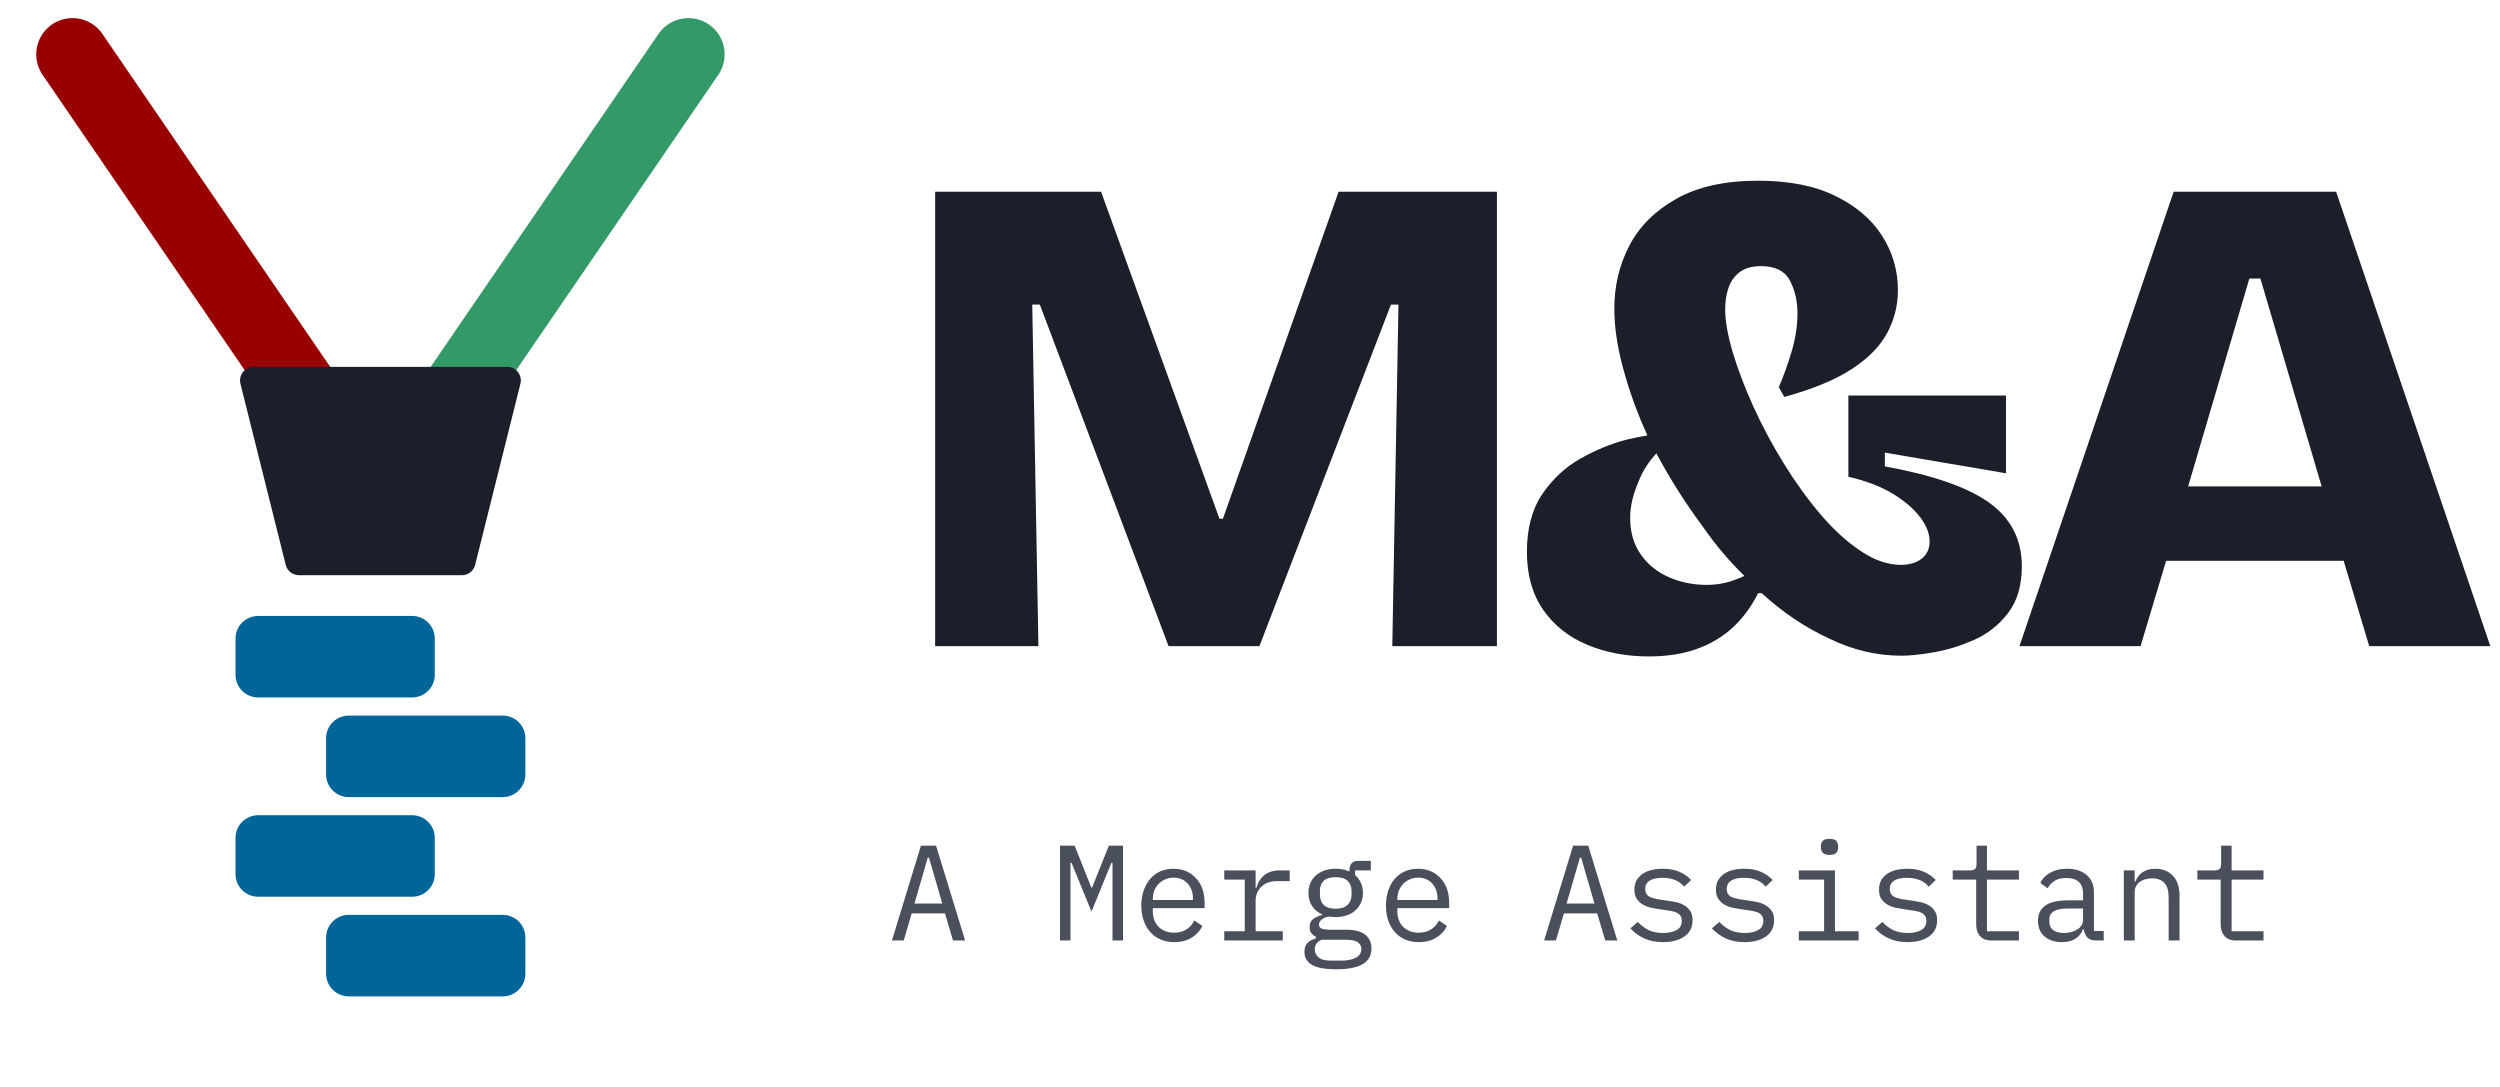
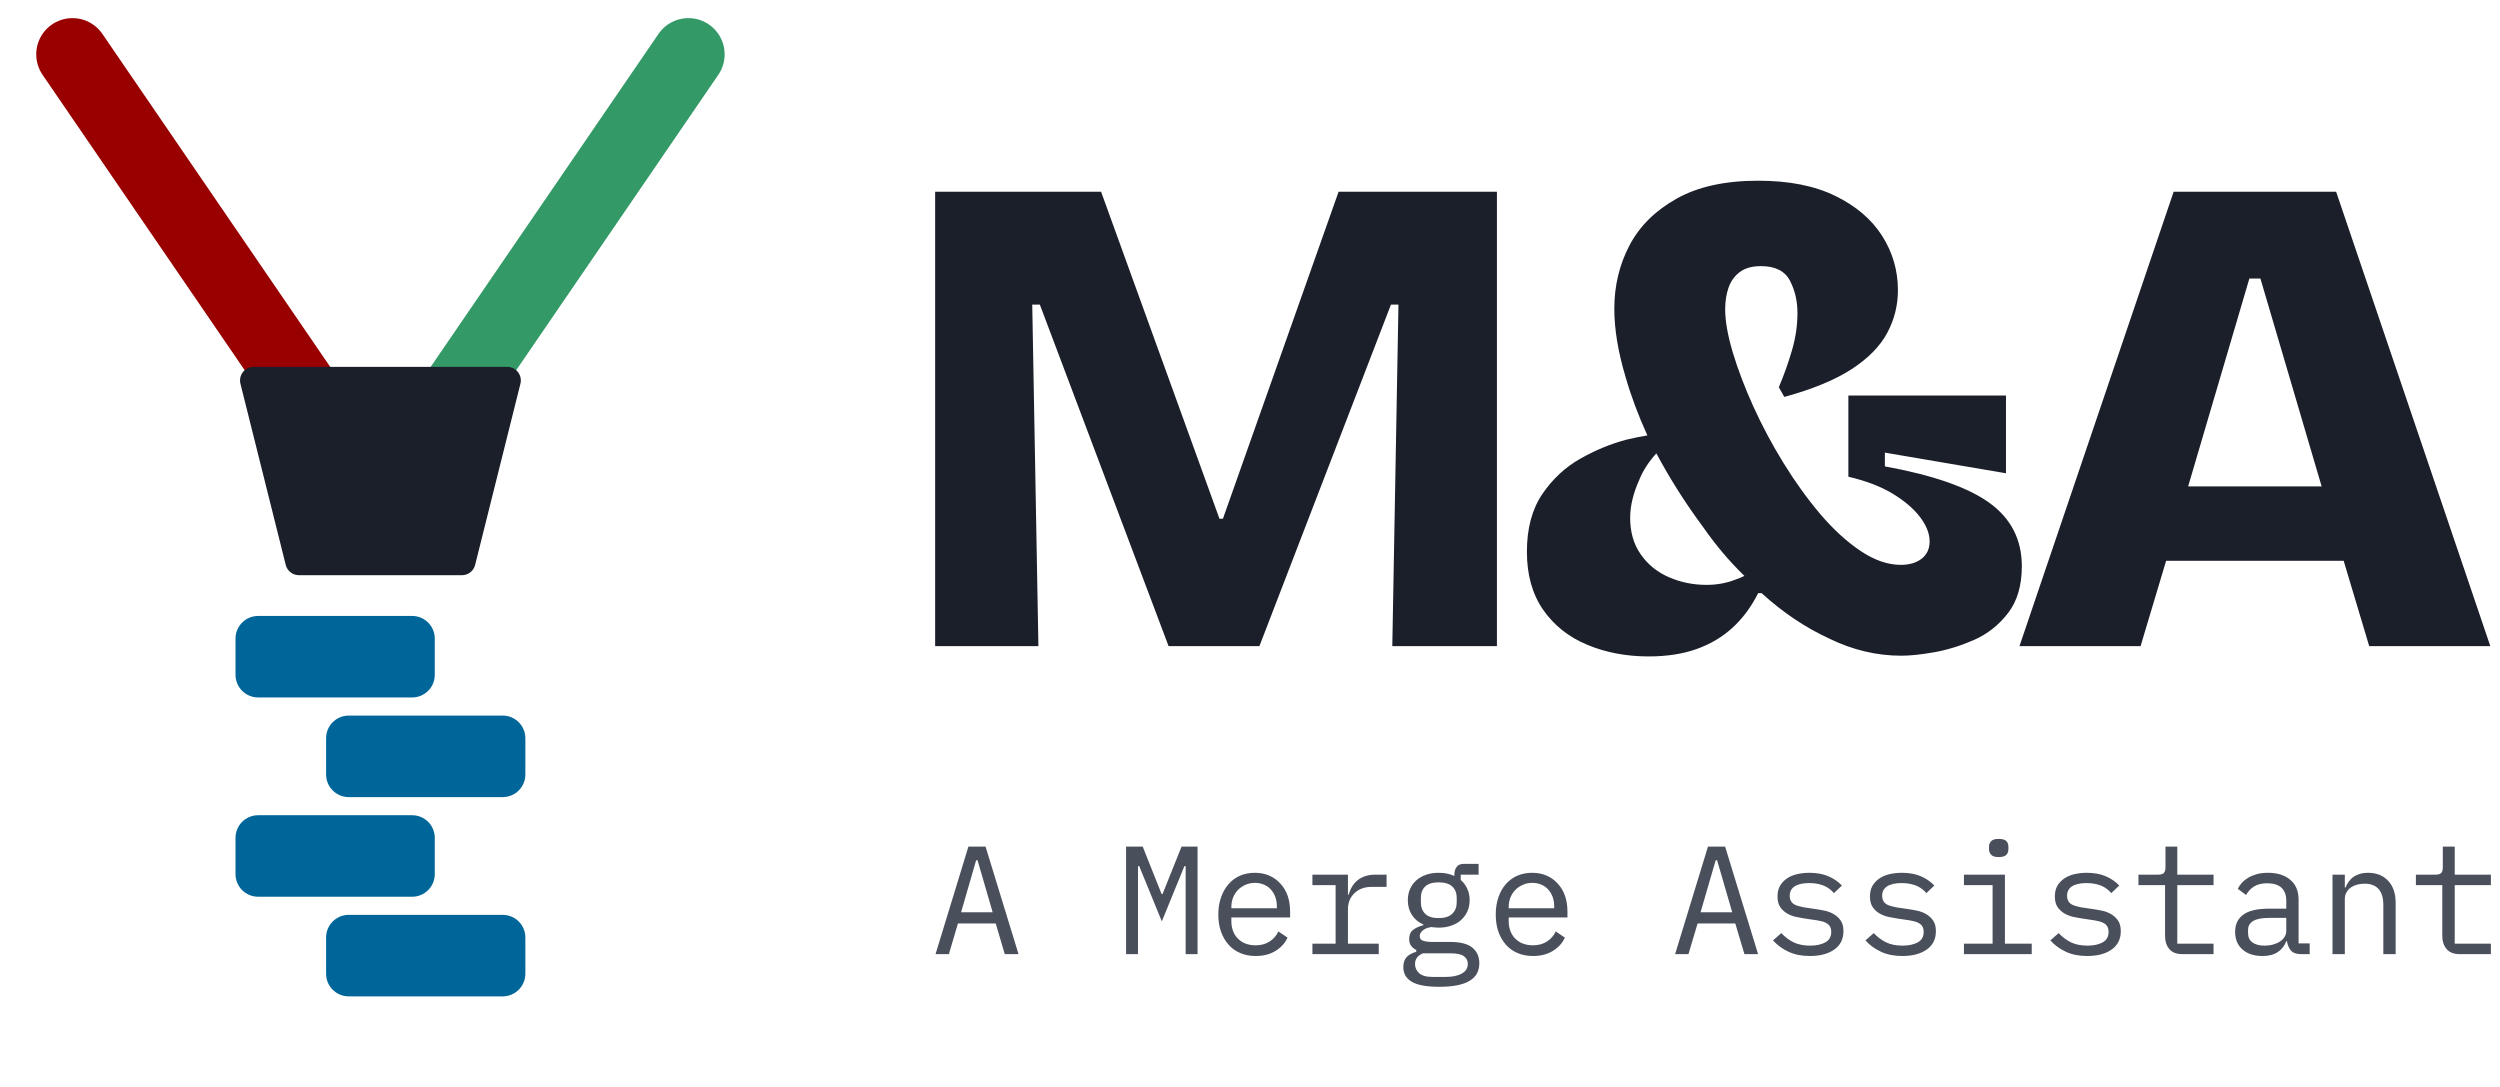
<svg xmlns="http://www.w3.org/2000/svg" width="276" height="120" viewBox="0 0 276 120" role="img" aria-label="M&amp;A — A Merge Assistant">
  <g transform="translate(-18 0)">
    <path d="M52 44 L26 6" fill="none" stroke="#990000" stroke-width="8" stroke-linecap="round" />
    <path d="M68 44 L94 6" fill="none" stroke="#339966" stroke-width="8" stroke-linecap="round" />
    <path d="M46 42 H74 L69 62 H51 Z" fill="#1B1F2A" stroke="#1B1F2A" stroke-width="3" stroke-linejoin="round" />
    <g fill="#006699">
      <rect x="44" y="68" width="22" height="9" rx="2.5" />
      <rect x="54" y="79" width="22" height="9" rx="2.5" />
      <rect x="44" y="90" width="22" height="9" rx="2.5" />
      <rect x="54" y="101" width="22" height="9" rx="2.5" />
    </g>
  </g>
  <g transform="translate(98 12.05)">
    <path fill="#1B1F2A" d="M16.64 59.28L5.24 59.28L5.24 9.12L23.56 9.12L36.63 45.22L37.01 45.22L49.78 9.12L67.26 9.12L67.26 59.28L55.71 59.28L56.39 21.58L55.56 21.58L41.04 59.28L31.01 59.28L16.80 21.58L15.96 21.58M111.91 60.34Q107.81 60.34 103.93 58.44Q99.98 56.62 96.48 53.43L96.10 53.43Q94.96 55.71 93.25 57.27Q91.54 58.82 89.26 59.62Q86.98 60.42 84.02 60.42Q80.30 60.42 77.22 59.13Q74.14 57.84 72.35 55.25Q70.57 52.67 70.57 48.87Q70.57 44.99 72.28 42.48Q73.99 39.98 76.50 38.57Q79 37.16 81.59 36.48Q82.88 36.18 83.87 36.02Q82.35 32.68 81.44 29.49Q80.22 25.38 80.22 22.04Q80.22 18.24 81.89 15.05Q83.56 11.86 87.10 9.88Q90.63 7.90 96.10 7.90Q101.20 7.90 104.62 9.58Q108.04 11.25 109.78 13.98Q111.53 16.72 111.53 19.99Q111.53 22.50 110.35 24.70Q109.18 26.90 106.44 28.69Q103.70 30.48 98.99 31.77L98.38 30.70Q99.22 28.73 99.83 26.64Q100.44 24.55 100.44 22.50Q100.44 20.52 99.60 18.92Q98.76 17.33 96.41 17.33Q94.96 17.33 94.09 17.97Q93.22 18.62 92.84 19.68Q92.46 20.75 92.46 22.12Q92.46 24.02 93.29 26.83Q94.13 29.64 95.57 32.83Q97.02 36.02 98.92 39.10Q100.82 42.18 102.98 44.73Q105.15 47.27 107.43 48.79Q109.71 50.31 111.84 50.31Q113.28 50.31 114.15 49.63Q115.03 48.94 115.03 47.73Q115.03 46.44 114 45.07Q112.98 43.70 111 42.48Q109.02 41.27 106.06 40.58L106.06 31.62L123.46 31.62L123.46 40.20L110.09 37.92L110.09 39.44Q118.07 40.89 121.64 43.47Q125.21 46.06 125.21 50.46Q125.21 53.66 123.69 55.63Q122.17 57.61 119.93 58.60Q117.69 59.58 115.52 59.96Q113.36 60.34 111.91 60.34M84.86 38Q83.56 39.44 82.96 40.96Q81.97 43.17 81.97 45.14Q81.97 47.50 83.15 49.17Q84.32 50.84 86.26 51.68Q88.20 52.52 90.40 52.52Q92.15 52.52 93.67 51.91Q94.13 51.76 94.58 51.53Q92.08 49.10 90.02 46.13Q87.14 42.26 84.86 38M138.32 59.28L124.95 59.28L141.97 9.12L159.91 9.12L176.93 59.28L163.56 59.28L160.74 49.86L141.14 49.86L138.32 59.28M143.57 41.65L158.31 41.65L151.55 18.70L150.33 18.70" />
-     <path fill="#4A4F5C" d="M8.55 91.78L7.21 91.78L6.33 88.79L2.65 88.79L1.77 91.78L0.47 91.78L3.67 81.31L5.34 81.31L8.55 91.78M6.03 87.70L4.56 82.64L4.42 82.64L2.96 87.70M24.82 91.78L24.82 86.53L24.82 83.21L24.70 83.21L22.50 88.59L20.30 83.21L20.18 83.21L20.18 86.53L20.18 91.78L19.02 91.78L19.02 81.31L20.64 81.31L22.48 85.93L22.57 85.93L24.42 81.31L25.98 81.31L25.98 91.78M31.63 91.96Q30.80 91.96 30.13 91.67Q29.46 91.39 28.99 90.85Q28.52 90.32 28.26 89.58Q28 88.84 28 87.92Q28 86.99 28.27 86.24Q28.53 85.49 29 84.96Q29.46 84.43 30.11 84.14Q30.77 83.86 31.56 83.86Q32.34 83.86 32.98 84.14Q33.62 84.43 34.06 84.93Q34.52 85.43 34.76 86.12Q34.99 86.81 34.99 87.64L34.99 88.21L29.27 88.21L29.27 88.57Q29.27 89.08 29.43 89.51Q29.59 89.95 29.90 90.26Q30.21 90.58 30.65 90.75Q31.09 90.92 31.63 90.92Q32.41 90.92 32.98 90.56Q33.55 90.20 33.85 89.57L34.74 90.17Q34.39 90.95 33.59 91.45Q32.79 91.96 31.63 91.96M31.56 84.84Q31.06 84.84 30.64 85.03Q30.23 85.21 29.92 85.52Q29.61 85.84 29.44 86.26Q29.27 86.69 29.27 87.20L29.27 87.31L33.70 87.31L33.70 87.14Q33.70 86.63 33.55 86.21Q33.39 85.79 33.11 85.48Q32.84 85.18 32.44 85.01Q32.04 84.84 31.56 84.84M37.16 91.78L37.16 90.76L39.42 90.76L39.42 85.06L37.16 85.06L37.16 84.04L40.62 84.04L40.62 85.98L40.70 85.98Q40.94 85.07 41.60 84.55Q42.27 84.04 43.30 84.04L44.38 84.04L44.38 85.23L42.93 85.23Q41.89 85.23 41.26 85.84Q40.62 86.44 40.62 87.41L40.62 90.76L43.62 90.76L43.62 91.78M53.41 92.66Q53.41 93.83 52.44 94.39Q51.47 94.96 49.52 94.96Q47.64 94.96 46.82 94.46Q46.01 93.97 46.01 93.04Q46.01 92.41 46.34 92.06Q46.66 91.72 47.27 91.55L47.27 91.37Q46.94 91.21 46.76 90.95Q46.58 90.70 46.58 90.31Q46.58 89.71 46.97 89.41Q47.37 89.11 47.97 88.96L47.97 88.90Q47.25 88.58 46.85 87.97Q46.45 87.35 46.45 86.53Q46.45 85.94 46.66 85.45Q46.88 84.95 47.27 84.60Q47.67 84.25 48.23 84.05Q48.78 83.86 49.45 83.86Q50.33 83.86 50.98 84.17L50.98 84.04Q50.98 83.59 51.20 83.29Q51.41 82.99 51.91 82.99L53.34 82.99L53.34 84.04L51.60 84.04L51.60 84.56Q52.02 84.92 52.24 85.42Q52.47 85.91 52.47 86.53Q52.47 87.11 52.25 87.61Q52.03 88.10 51.64 88.45Q51.26 88.81 50.69 89Q50.13 89.20 49.45 89.20Q49.26 89.20 49.08 89.18Q48.90 89.17 48.72 89.14Q48.54 89.17 48.34 89.23Q48.15 89.30 47.98 89.41Q47.82 89.53 47.72 89.68Q47.61 89.83 47.61 90.02Q47.61 90.37 47.95 90.48Q48.30 90.59 48.85 90.59L50.56 90.59Q52.06 90.59 52.74 91.15Q53.41 91.72 53.41 92.66M52.29 92.72Q52.29 92.26 51.91 91.98Q51.54 91.70 50.61 91.70L47.92 91.70Q47.15 92.02 47.15 92.75Q47.15 93.26 47.55 93.63Q47.95 94 48.90 94L50.07 94Q51.12 94 51.70 93.67Q52.29 93.35 52.29 92.72M49.45 88.27Q50.35 88.27 50.78 87.84Q51.21 87.43 51.21 86.73L51.21 86.30Q51.21 85.61 50.78 85.20Q50.35 84.79 49.45 84.79Q48.55 84.79 48.13 85.20Q47.72 85.61 47.72 86.30L47.72 86.73Q47.72 87.43 48.13 87.84Q48.55 88.27 49.45 88.27M58.63 91.96Q57.80 91.96 57.13 91.67Q56.46 91.39 55.99 90.85Q55.52 90.32 55.26 89.58Q55.01 88.84 55.01 87.92Q55.01 86.99 55.27 86.24Q55.53 85.49 55.99 84.96Q56.46 84.43 57.11 84.14Q57.77 83.86 58.56 83.86Q59.34 83.86 59.98 84.14Q60.62 84.43 61.06 84.93Q61.52 85.43 61.76 86.12Q61.99 86.81 61.99 87.64L61.99 88.21L56.27 88.21L56.27 88.57Q56.27 89.08 56.43 89.51Q56.59 89.95 56.90 90.26Q57.21 90.58 57.65 90.75Q58.09 90.92 58.63 90.92Q59.41 90.92 59.98 90.56Q60.55 90.20 60.85 89.57L61.74 90.17Q61.39 90.95 60.59 91.45Q59.79 91.96 58.63 91.96M58.56 84.84Q58.06 84.84 57.65 85.03Q57.23 85.21 56.92 85.52Q56.61 85.84 56.44 86.26Q56.27 86.69 56.27 87.20L56.27 87.31L60.70 87.31L60.70 87.14Q60.70 86.63 60.55 86.21Q60.39 85.79 60.11 85.48Q59.84 85.18 59.44 85.01Q59.04 84.84 58.56 84.84M80.55 91.78L79.22 91.78L78.33 88.79L74.66 88.79L73.77 91.78L72.47 91.78L75.67 81.31L77.34 81.31L80.55 91.78M78.03 87.70L76.56 82.64L76.42 82.64L74.95 87.70M85.59 91.96Q84.38 91.96 83.50 91.54Q82.62 91.13 82 90.44L82.81 89.73Q83.37 90.32 84.03 90.64Q84.69 90.95 85.62 90.95Q86.52 90.95 87.10 90.63Q87.67 90.31 87.67 89.62Q87.67 89.32 87.56 89.11Q87.45 88.91 87.25 88.79Q87.06 88.67 86.82 88.60Q86.58 88.54 86.31 88.49L85.09 88.31Q84.69 88.25 84.22 88.15Q83.75 88.04 83.36 87.81Q82.97 87.58 82.70 87.19Q82.44 86.80 82.44 86.17Q82.44 85.58 82.67 85.15Q82.91 84.73 83.33 84.43Q83.75 84.14 84.31 84Q84.89 83.86 85.56 83.86Q86.61 83.86 87.38 84.19Q88.16 84.52 88.71 85.10L87.93 85.84Q87.80 85.67 87.59 85.50Q87.39 85.33 87.10 85.18Q86.81 85.04 86.42 84.95Q86.03 84.86 85.52 84.86Q84.60 84.86 84.11 85.18Q83.63 85.49 83.63 86.09Q83.63 86.39 83.74 86.59Q83.85 86.80 84.05 86.92Q84.24 87.04 84.49 87.10Q84.73 87.17 84.99 87.22L86.20 87.40Q86.63 87.46 87.09 87.56Q87.56 87.67 87.94 87.90Q88.33 88.13 88.60 88.52Q88.86 88.91 88.86 89.54Q88.86 90.70 87.97 91.33Q87.08 91.96 85.59 91.96M94.59 91.96Q93.38 91.96 92.50 91.54Q91.62 91.13 91 90.44L91.81 89.73Q92.37 90.32 93.03 90.64Q93.69 90.95 94.62 90.95Q95.52 90.95 96.10 90.63Q96.67 90.31 96.67 89.62Q96.67 89.32 96.56 89.11Q96.45 88.91 96.25 88.79Q96.06 88.67 95.82 88.60Q95.58 88.54 95.31 88.49L94.09 88.31Q93.69 88.25 93.22 88.15Q92.75 88.04 92.36 87.81Q91.97 87.58 91.70 87.19Q91.44 86.80 91.44 86.17Q91.44 85.58 91.67 85.15Q91.91 84.73 92.33 84.43Q92.75 84.14 93.31 84Q93.89 83.86 94.56 83.86Q95.61 83.86 96.38 84.19Q97.16 84.52 97.71 85.10L96.93 85.84Q96.80 85.67 96.59 85.50Q96.39 85.33 96.10 85.18Q95.81 85.04 95.42 84.95Q95.03 84.86 94.52 84.86Q93.60 84.86 93.11 85.18Q92.63 85.49 92.63 86.09Q92.63 86.39 92.74 86.59Q92.85 86.80 93.05 86.92Q93.24 87.04 93.49 87.10Q93.73 87.17 93.99 87.22L95.20 87.40Q95.63 87.46 96.09 87.56Q96.56 87.67 96.94 87.90Q97.33 88.13 97.60 88.52Q97.86 88.91 97.86 89.54Q97.86 90.70 96.97 91.33Q96.08 91.96 94.59 91.96M103.98 82.33Q103.45 82.33 103.25 82.11Q103.03 81.89 103.03 81.56L103.03 81.32Q103.03 80.99 103.25 80.77Q103.45 80.56 103.98 80.56Q104.50 80.56 104.72 80.77Q104.92 80.99 104.92 81.32L104.92 81.56Q104.92 81.89 104.72 82.11Q104.50 82.33 103.98 82.33M100.59 91.78L100.59 90.76L103.38 90.76L103.38 85.06L100.59 85.06L100.59 84.04L104.58 84.04L104.58 90.76L107.19 90.76L107.19 91.78M112.59 91.96Q111.38 91.96 110.50 91.54Q109.62 91.13 109 90.44L109.81 89.73Q110.37 90.32 111.03 90.64Q111.69 90.95 112.62 90.95Q113.52 90.95 114.10 90.63Q114.67 90.31 114.67 89.62Q114.67 89.32 114.56 89.11Q114.45 88.91 114.25 88.79Q114.06 88.67 113.82 88.60Q113.58 88.54 113.31 88.49L112.09 88.31Q111.69 88.25 111.22 88.15Q110.75 88.04 110.36 87.81Q109.97 87.58 109.70 87.19Q109.44 86.80 109.44 86.17Q109.44 85.58 109.67 85.15Q109.91 84.73 110.33 84.43Q110.75 84.14 111.31 84Q111.89 83.86 112.56 83.86Q113.61 83.86 114.38 84.19Q115.16 84.52 115.71 85.10L114.93 85.84Q114.80 85.67 114.59 85.50Q114.39 85.33 114.10 85.18Q113.81 85.04 113.42 84.95Q113.03 84.86 112.52 84.86Q111.60 84.86 111.11 85.18Q110.63 85.49 110.63 86.09Q110.63 86.39 110.74 86.59Q110.85 86.80 111.05 86.92Q111.24 87.04 111.49 87.10Q111.73 87.17 111.99 87.22L113.20 87.40Q113.63 87.46 114.09 87.56Q114.56 87.67 114.94 87.90Q115.33 88.13 115.60 88.52Q115.86 88.91 115.86 89.54Q115.86 90.70 114.97 91.33Q114.08 91.96 112.59 91.96M124.89 91.78L121.88 91.78Q120.99 91.78 120.58 91.28Q120.17 90.79 120.17 90.01L120.17 85.06L117.58 85.06L117.58 84.04L119.50 84.04Q119.89 84.04 120.05 83.88Q120.21 83.72 120.21 83.33L120.21 81.31L121.36 81.31L121.36 84.04L124.89 84.04L124.89 85.06L121.36 85.06L121.36 90.76L124.89 90.76M134.25 91.78L133.43 91.78Q132.72 91.78 132.42 91.42Q132.12 91.06 132.04 90.52L131.97 90.52Q131.72 91.19 131.15 91.57Q130.59 91.96 129.65 91.96Q128.43 91.96 127.71 91.33Q126.99 90.70 126.99 89.60Q126.99 88.52 127.78 87.94Q128.56 87.35 130.32 87.35L131.97 87.35L131.97 86.59Q131.97 85.73 131.49 85.30Q131.01 84.88 130.13 84.88Q129.34 84.88 128.85 85.18Q128.35 85.49 128.06 86.02L127.25 85.42Q127.39 85.12 127.65 84.83Q127.91 84.55 128.28 84.33Q128.66 84.11 129.13 83.98Q129.62 83.86 130.20 83.86Q131.56 83.86 132.37 84.55Q133.17 85.23 133.17 86.47L133.17 90.73L134.25 90.73L134.25 91.78M129.85 90.95Q130.32 90.95 130.70 90.84Q131.09 90.73 131.37 90.54Q131.66 90.35 131.81 90.09Q131.97 89.83 131.97 89.53L131.97 88.25L130.32 88.25Q129.24 88.25 128.75 88.55Q128.25 88.85 128.25 89.42L128.25 89.73Q128.25 90.34 128.68 90.64Q129.10 90.95 129.85 90.95M137.67 91.78L136.47 91.78L136.47 84.04L137.67 84.04L137.67 85.30L137.73 85.30Q137.85 85.01 138.03 84.75Q138.21 84.48 138.47 84.29Q138.74 84.09 139.09 83.98Q139.46 83.86 139.94 83.86Q141.15 83.86 141.88 84.63Q142.62 85.40 142.62 86.81L142.62 91.78L141.42 91.78L141.42 87.02Q141.42 85.96 140.96 85.44Q140.49 84.92 139.59 84.92Q139.23 84.92 138.88 85.01Q138.54 85.10 138.27 85.28Q138 85.46 137.84 85.75Q137.67 86.03 137.67 86.41M151.89 91.78L148.88 91.78Q147.99 91.78 147.58 91.28Q147.16 90.79 147.16 90.01L147.16 85.06L144.59 85.06L144.59 84.04L146.50 84.04Q146.90 84.04 147.05 83.88Q147.21 83.72 147.21 83.33L147.21 81.31L148.37 81.31L148.37 84.04L151.89 84.04L151.89 85.06L148.37 85.06L148.37 90.76L151.89 90.76" />
+     <g transform="translate(4.75 -10.79) scale(1.134)">
+       <path fill="#4A4F5C" d="M8.55 91.78L7.21 91.78L6.33 88.79L2.65 88.79L1.77 91.78L0.47 91.78L3.67 81.31L5.34 81.31L8.55 91.78M6.03 87.70L4.56 82.64L4.42 82.64L2.96 87.70M24.82 91.78L24.82 86.53L24.82 83.21L24.70 83.21L22.50 88.59L20.30 83.21L20.18 83.21L20.18 86.53L20.18 91.78L19.02 91.78L19.02 81.31L20.64 81.31L22.48 85.93L22.57 85.93L24.42 81.31L25.98 81.31L25.98 91.78M31.63 91.96Q30.80 91.96 30.13 91.67Q29.46 91.39 28.99 90.85Q28.52 90.32 28.26 89.58Q28 88.84 28 87.92Q28 86.99 28.27 86.24Q28.53 85.49 29 84.96Q29.46 84.43 30.11 84.14Q30.77 83.86 31.56 83.86Q32.34 83.86 32.98 84.14Q33.62 84.43 34.06 84.93Q34.52 85.43 34.76 86.12Q34.99 86.81 34.99 87.64L34.99 88.21L29.27 88.21L29.27 88.57Q29.27 89.08 29.43 89.51Q29.59 89.95 29.90 90.26Q30.21 90.58 30.65 90.75Q31.09 90.92 31.63 90.92Q32.41 90.92 32.98 90.56Q33.55 90.20 33.85 89.57L34.74 90.17Q34.39 90.95 33.59 91.45Q32.79 91.96 31.63 91.96M31.56 84.84Q31.06 84.84 30.64 85.03Q30.23 85.21 29.92 85.52Q29.61 85.84 29.44 86.26Q29.27 86.69 29.27 87.20L29.27 87.31L33.70 87.31L33.70 87.14Q33.70 86.63 33.55 86.21Q33.39 85.79 33.11 85.48Q32.84 85.18 32.44 85.01Q32.04 84.84 31.56 84.84M37.16 91.78L37.16 90.76L39.42 90.76L39.42 85.06L37.16 85.06L37.16 84.04L40.62 84.04L40.62 85.98L40.70 85.98Q40.94 85.07 41.60 84.55Q42.27 84.04 43.30 84.04L44.38 84.04L44.38 85.23L42.93 85.23Q41.89 85.23 41.26 85.84Q40.62 86.44 40.62 87.41L40.62 90.76L43.62 90.76L43.62 91.78M53.41 92.66Q53.41 93.83 52.44 94.39Q51.47 94.96 49.52 94.96Q47.64 94.96 46.82 94.46Q46.01 93.97 46.01 93.04Q46.01 92.41 46.34 92.06Q46.66 91.72 47.27 91.55L47.27 91.37Q46.94 91.21 46.76 90.95Q46.58 90.70 46.58 90.31Q46.58 89.71 46.97 89.41Q47.37 89.11 47.97 88.96L47.97 88.90Q47.25 88.58 46.85 87.97Q46.45 87.35 46.45 86.53Q46.45 85.94 46.66 85.45Q46.88 84.95 47.27 84.60Q47.67 84.25 48.23 84.05Q48.78 83.86 49.45 83.86Q50.33 83.86 50.98 84.17L50.98 84.04Q50.98 83.59 51.20 83.29Q51.41 82.99 51.91 82.99L53.34 82.99L53.34 84.04L51.60 84.04L51.60 84.56Q52.02 84.92 52.24 85.42Q52.47 85.91 52.47 86.53Q52.47 87.11 52.25 87.61Q52.03 88.10 51.64 88.45Q51.26 88.81 50.69 89Q50.13 89.20 49.45 89.20Q49.26 89.20 49.08 89.18Q48.90 89.17 48.72 89.14Q48.54 89.17 48.34 89.23Q48.15 89.30 47.98 89.41Q47.82 89.53 47.72 89.68Q47.61 89.83 47.61 90.02Q47.61 90.37 47.95 90.48Q48.30 90.59 48.85 90.59L50.56 90.59Q52.06 90.59 52.74 91.15Q53.41 91.72 53.41 92.66M52.29 92.72Q52.29 92.26 51.91 91.98Q51.54 91.70 50.61 91.70L47.92 91.70Q47.15 92.02 47.15 92.75Q47.15 93.26 47.55 93.63Q47.95 94 48.90 94L50.07 94Q51.12 94 51.70 93.67Q52.29 93.35 52.29 92.72M49.45 88.27Q50.35 88.27 50.78 87.84Q51.21 87.43 51.21 86.73L51.21 86.30Q51.21 85.61 50.78 85.20Q50.35 84.79 49.45 84.79Q48.55 84.79 48.13 85.20Q47.72 85.61 47.72 86.30L47.72 86.73Q47.72 87.43 48.13 87.84Q48.55 88.27 49.45 88.27M58.63 91.96Q57.80 91.96 57.13 91.67Q56.46 91.39 55.99 90.85Q55.52 90.32 55.26 89.58Q55.01 88.84 55.01 87.92Q55.01 86.99 55.27 86.24Q55.53 85.49 55.99 84.96Q56.46 84.43 57.11 84.14Q57.77 83.86 58.56 83.86Q59.34 83.86 59.98 84.14Q60.62 84.43 61.06 84.93Q61.52 85.43 61.76 86.12Q61.99 86.81 61.99 87.64L61.99 88.21L56.27 88.21L56.27 88.57Q56.27 89.08 56.43 89.51Q56.59 89.95 56.90 90.26Q57.21 90.58 57.65 90.75Q58.09 90.92 58.63 90.92Q59.41 90.92 59.98 90.56Q60.55 90.20 60.85 89.57L61.74 90.17Q61.39 90.95 60.59 91.45Q59.79 91.96 58.63 91.96M58.56 84.84Q58.06 84.84 57.65 85.03Q57.23 85.21 56.92 85.52Q56.61 85.84 56.44 86.26Q56.27 86.69 56.27 87.20L56.27 87.31L60.70 87.31L60.70 87.14Q60.70 86.63 60.55 86.21Q60.39 85.79 60.11 85.48Q59.84 85.18 59.44 85.01Q59.04 84.84 58.56 84.84M80.55 91.78L79.22 91.78L78.33 88.79L74.66 88.79L73.77 91.78L72.47 91.78L75.67 81.31L77.34 81.31L80.55 91.78M78.03 87.70L76.56 82.64L76.42 82.64L74.95 87.70M85.59 91.96Q84.38 91.96 83.50 91.54Q82.62 91.13 82 90.44L82.81 89.73Q83.37 90.32 84.03 90.64Q84.69 90.95 85.62 90.95Q86.52 90.95 87.10 90.63Q87.67 90.31 87.67 89.62Q87.67 89.32 87.56 89.11Q87.45 88.91 87.25 88.79Q87.06 88.67 86.82 88.60Q86.58 88.54 86.31 88.49L85.09 88.31Q84.69 88.25 84.22 88.15Q83.75 88.04 83.36 87.81Q82.97 87.58 82.70 87.19Q82.44 86.80 82.44 86.17Q82.44 85.58 82.67 85.15Q82.91 84.73 83.33 84.43Q83.75 84.14 84.31 84Q84.89 83.86 85.56 83.86Q86.61 83.86 87.38 84.19Q88.16 84.52 88.71 85.10L87.93 85.84Q87.80 85.67 87.59 85.50Q87.39 85.33 87.10 85.18Q86.81 85.04 86.42 84.95Q86.03 84.86 85.52 84.86Q84.60 84.86 84.11 85.18Q83.63 85.49 83.63 86.09Q83.63 86.39 83.74 86.59Q83.85 86.80 84.05 86.92Q84.24 87.04 84.49 87.10Q84.73 87.17 84.99 87.22L86.20 87.40Q86.63 87.46 87.09 87.56Q87.56 87.67 87.94 87.90Q88.33 88.13 88.60 88.52Q88.86 88.91 88.86 89.54Q88.86 90.70 87.97 91.33Q87.08 91.96 85.59 91.96M94.59 91.96Q93.38 91.96 92.50 91.54Q91.62 91.13 91 90.44L91.81 89.73Q92.37 90.32 93.03 90.64Q93.69 90.95 94.62 90.95Q95.52 90.95 96.10 90.63Q96.67 90.31 96.67 89.62Q96.67 89.32 96.56 89.11Q96.45 88.91 96.25 88.79Q96.06 88.67 95.82 88.60Q95.58 88.54 95.31 88.49L94.09 88.31Q93.69 88.25 93.22 88.15Q92.75 88.04 92.36 87.81Q91.97 87.58 91.70 87.19Q91.44 86.80 91.44 86.17Q91.44 85.58 91.67 85.15Q91.91 84.73 92.33 84.43Q92.75 84.14 93.31 84Q93.89 83.86 94.56 83.86Q95.61 83.86 96.38 84.19Q97.16 84.52 97.71 85.10L96.93 85.84Q96.80 85.67 96.59 85.50Q96.39 85.33 96.10 85.18Q95.81 85.04 95.42 84.95Q95.03 84.86 94.52 84.86Q93.60 84.86 93.11 85.18Q92.63 85.49 92.63 86.09Q92.63 86.39 92.74 86.59Q92.85 86.80 93.05 86.92Q93.24 87.04 93.49 87.10Q93.73 87.17 93.99 87.22L95.20 87.40Q95.63 87.46 96.09 87.56Q96.56 87.67 96.94 87.90Q97.33 88.13 97.60 88.52Q97.86 88.91 97.86 89.54Q97.86 90.70 96.97 91.33Q96.08 91.96 94.59 91.96M103.98 82.33Q103.45 82.33 103.25 82.11Q103.03 81.89 103.03 81.56L103.03 81.32Q103.03 80.99 103.25 80.77Q103.45 80.56 103.98 80.56Q104.50 80.56 104.72 80.77Q104.92 80.99 104.92 81.32L104.92 81.56Q104.92 81.89 104.72 82.11Q104.50 82.33 103.98 82.33M100.59 91.78L100.59 90.76L103.38 90.76L103.38 85.06L100.59 85.06L100.59 84.04L104.58 84.04L104.58 90.76L107.19 90.76L107.19 91.78M112.59 91.96Q111.38 91.96 110.50 91.54Q109.62 91.13 109 90.44L109.81 89.73Q110.37 90.32 111.03 90.64Q111.69 90.95 112.62 90.95Q113.52 90.95 114.10 90.63Q114.67 90.31 114.67 89.62Q114.67 89.32 114.56 89.11Q114.45 88.91 114.25 88.79Q114.06 88.67 113.82 88.60Q113.58 88.54 113.31 88.49L112.09 88.31Q111.69 88.25 111.22 88.15Q110.75 88.04 110.36 87.81Q109.97 87.58 109.70 87.19Q109.44 86.80 109.44 86.17Q109.44 85.58 109.67 85.15Q109.91 84.73 110.33 84.43Q110.75 84.14 111.31 84Q111.89 83.86 112.56 83.86Q113.61 83.86 114.38 84.19Q115.16 84.52 115.71 85.10L114.93 85.84Q114.80 85.67 114.59 85.50Q114.39 85.33 114.10 85.18Q113.81 85.04 113.42 84.95Q113.03 84.86 112.52 84.86Q111.60 84.86 111.11 85.18Q110.63 85.49 110.63 86.09Q110.63 86.39 110.74 86.59Q110.85 86.80 111.05 86.92Q111.24 87.04 111.49 87.10Q111.73 87.17 111.99 87.22L113.20 87.40Q113.63 87.46 114.09 87.56Q114.56 87.67 114.94 87.90Q115.33 88.13 115.60 88.52Q115.86 88.91 115.86 89.54Q115.86 90.70 114.97 91.33Q114.08 91.96 112.59 91.96M124.89 91.78L121.88 91.78Q120.99 91.78 120.58 91.28Q120.17 90.79 120.17 90.01L120.17 85.06L117.58 85.06L117.58 84.04L119.50 84.04Q119.89 84.04 120.05 83.88Q120.21 83.72 120.21 83.33L120.21 81.31L121.36 81.31L121.36 84.04L124.89 84.04L124.89 85.06L121.36 85.06L121.36 90.76L124.89 90.76M134.25 91.78L133.43 91.78Q132.72 91.78 132.42 91.42Q132.12 91.06 132.04 90.52L131.97 90.52Q131.72 91.19 131.15 91.57Q130.59 91.96 129.65 91.96Q128.43 91.96 127.71 91.33Q126.99 90.70 126.99 89.60Q126.99 88.52 127.78 87.94Q128.56 87.35 130.32 87.35L131.97 87.35L131.97 86.59Q131.97 85.73 131.49 85.30Q131.01 84.88 130.13 84.88Q129.34 84.88 128.85 85.18Q128.35 85.49 128.06 86.02L127.25 85.42Q127.39 85.12 127.65 84.83Q127.91 84.55 128.28 84.33Q128.66 84.11 129.13 83.98Q129.62 83.86 130.20 83.86Q131.56 83.86 132.37 84.55Q133.17 85.23 133.17 86.47L133.17 90.73L134.25 90.73L134.25 91.78M129.85 90.95Q130.32 90.95 130.70 90.84Q131.09 90.73 131.37 90.54Q131.66 90.35 131.81 90.09Q131.97 89.83 131.97 89.53L131.97 88.25L130.32 88.25Q129.24 88.25 128.75 88.55Q128.25 88.85 128.25 89.42L128.25 89.73Q128.25 90.34 128.68 90.64Q129.10 90.95 129.85 90.95M137.67 91.78L136.47 91.78L136.47 84.04L137.67 84.04L137.67 85.30L137.73 85.30Q137.85 85.01 138.03 84.75Q138.21 84.48 138.47 84.29Q138.74 84.09 139.09 83.98Q139.46 83.86 139.94 83.86Q141.15 83.86 141.88 84.63Q142.62 85.40 142.62 86.81L142.62 91.78L141.42 91.78L141.42 87.02Q141.42 85.96 140.96 85.44Q140.49 84.92 139.59 84.92Q139.23 84.92 138.88 85.01Q138.54 85.10 138.27 85.28Q138 85.46 137.84 85.75Q137.67 86.03 137.67 86.41M151.89 91.78L148.88 91.78Q147.99 91.78 147.58 91.28Q147.16 90.79 147.16 90.01L147.16 85.06L144.59 85.06L144.59 84.04L146.50 84.04Q146.90 84.04 147.05 83.88Q147.21 83.72 147.21 83.33L147.21 81.31L148.37 81.31L148.37 84.04L151.89 84.04L151.89 85.06L148.37 85.06L148.37 90.76L151.89 90.76" />
+     </g>
  </g>
</svg>
